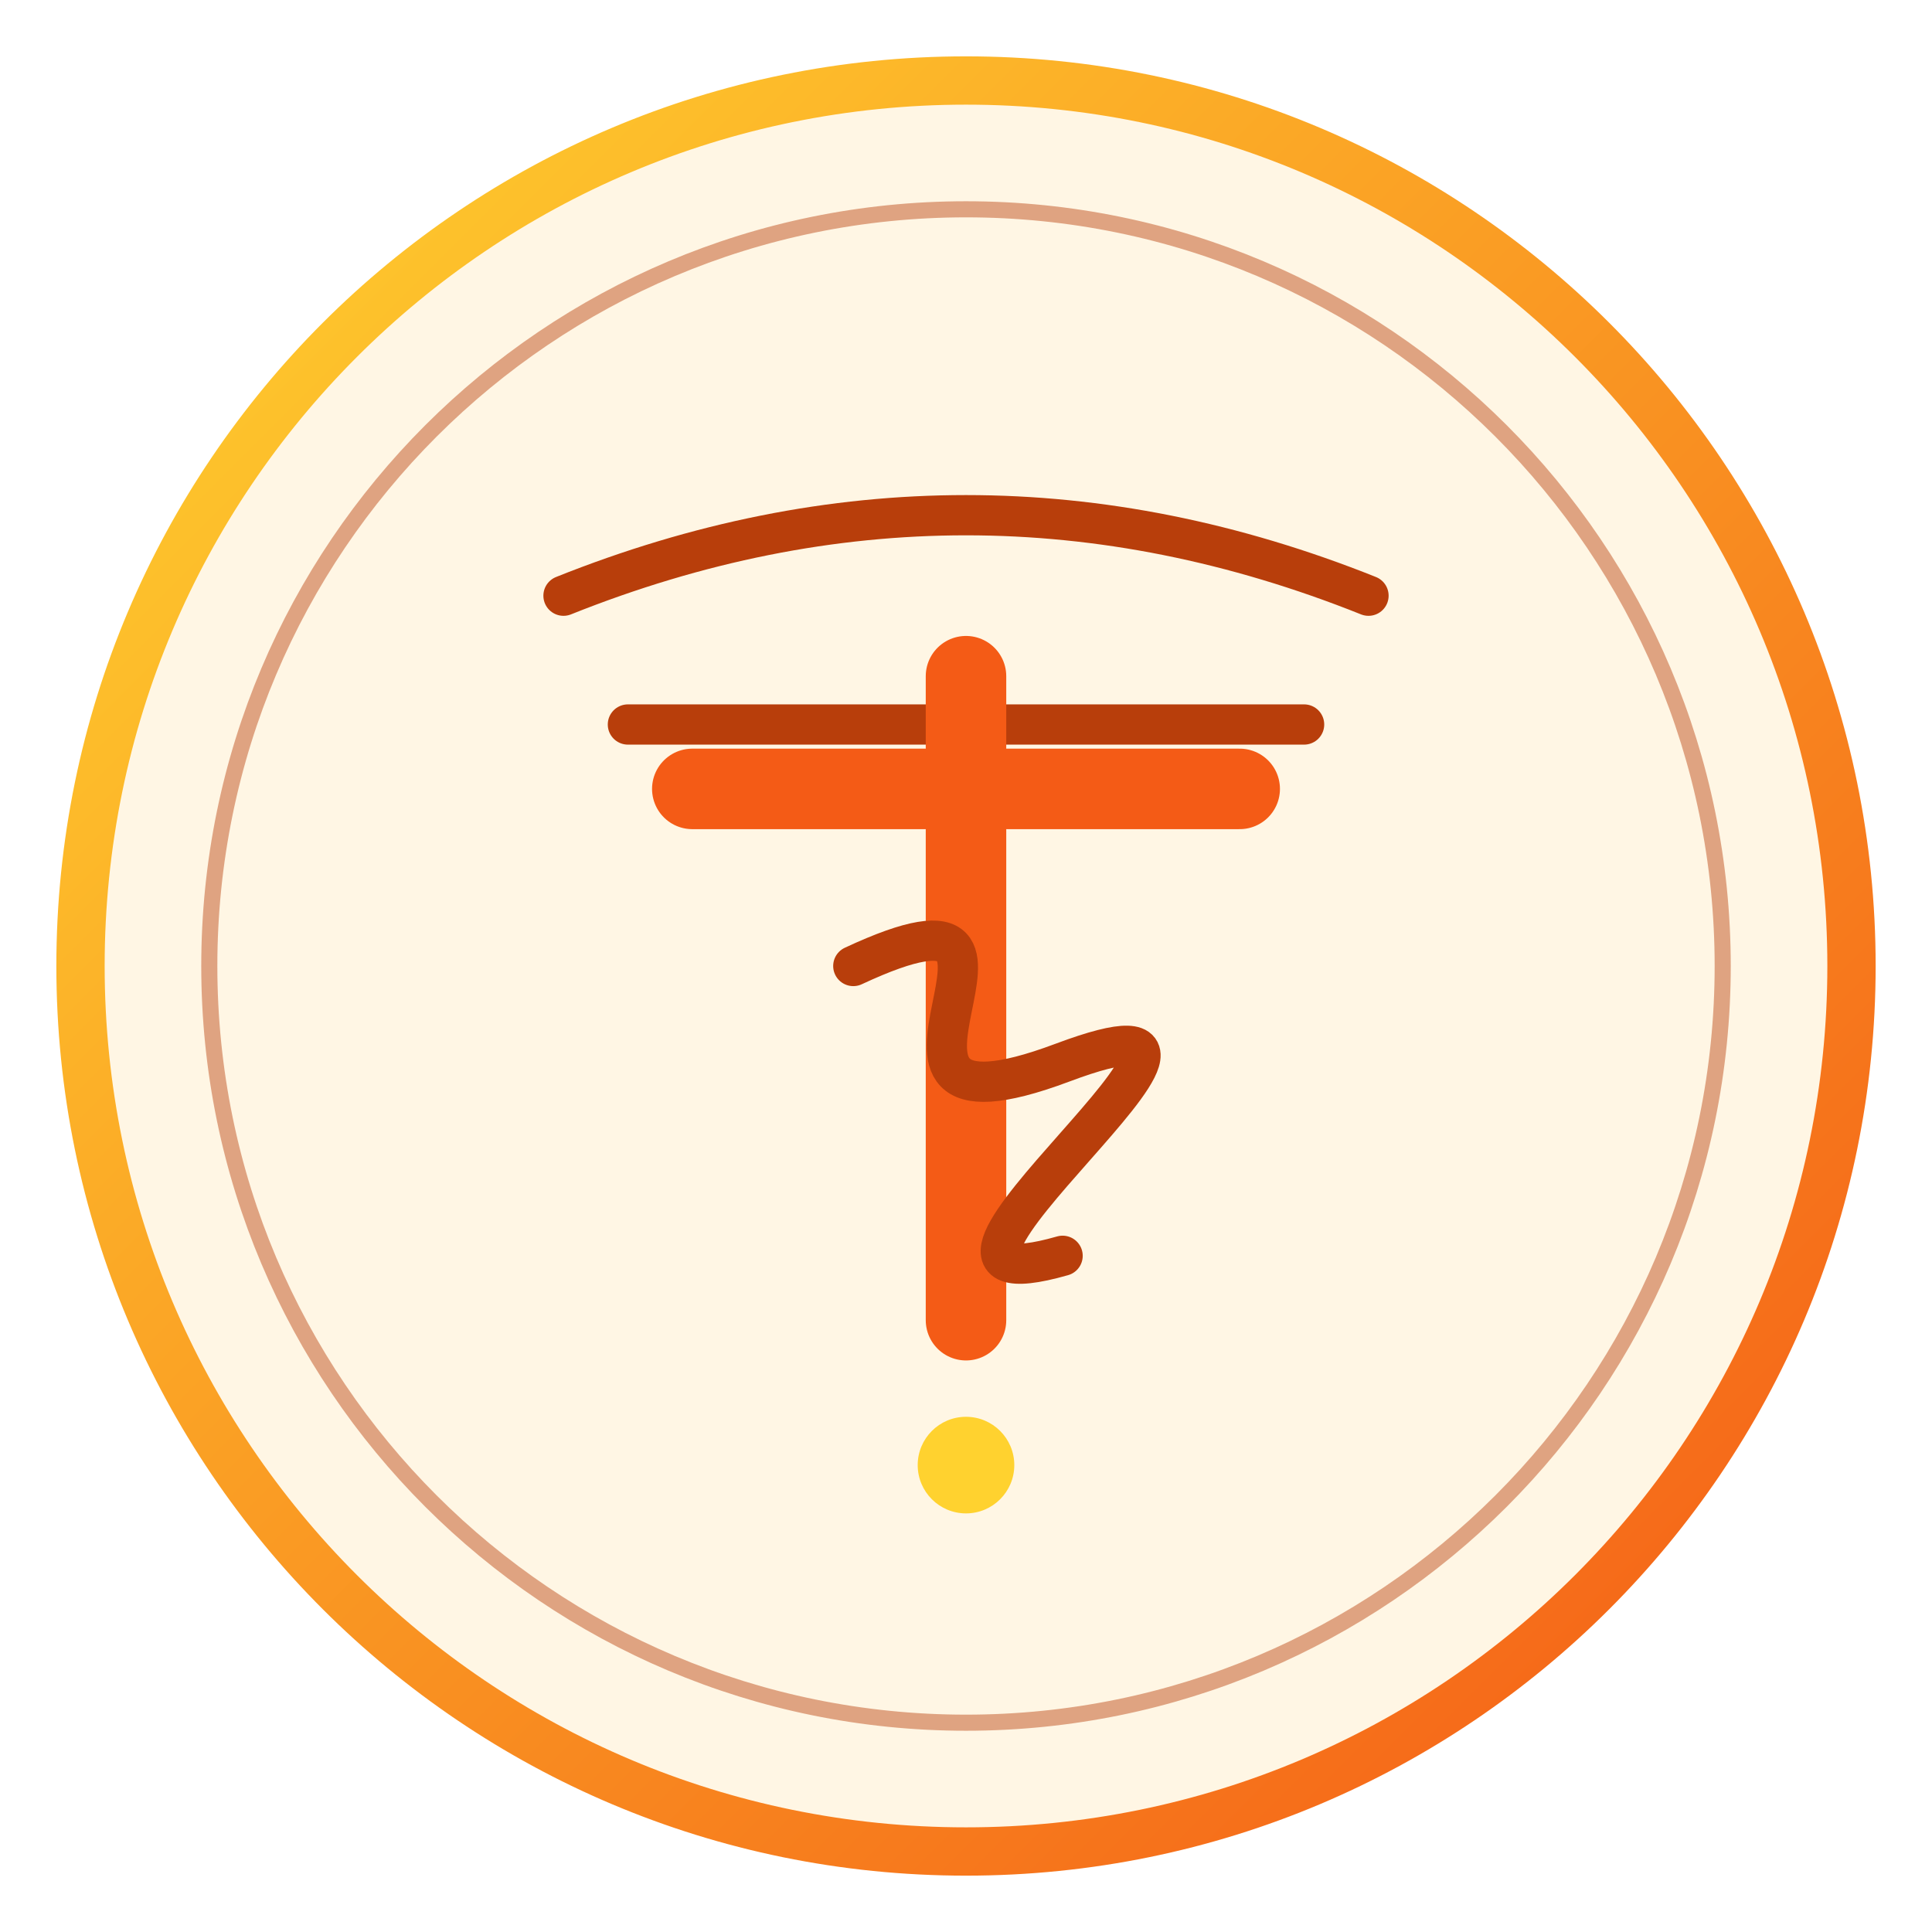
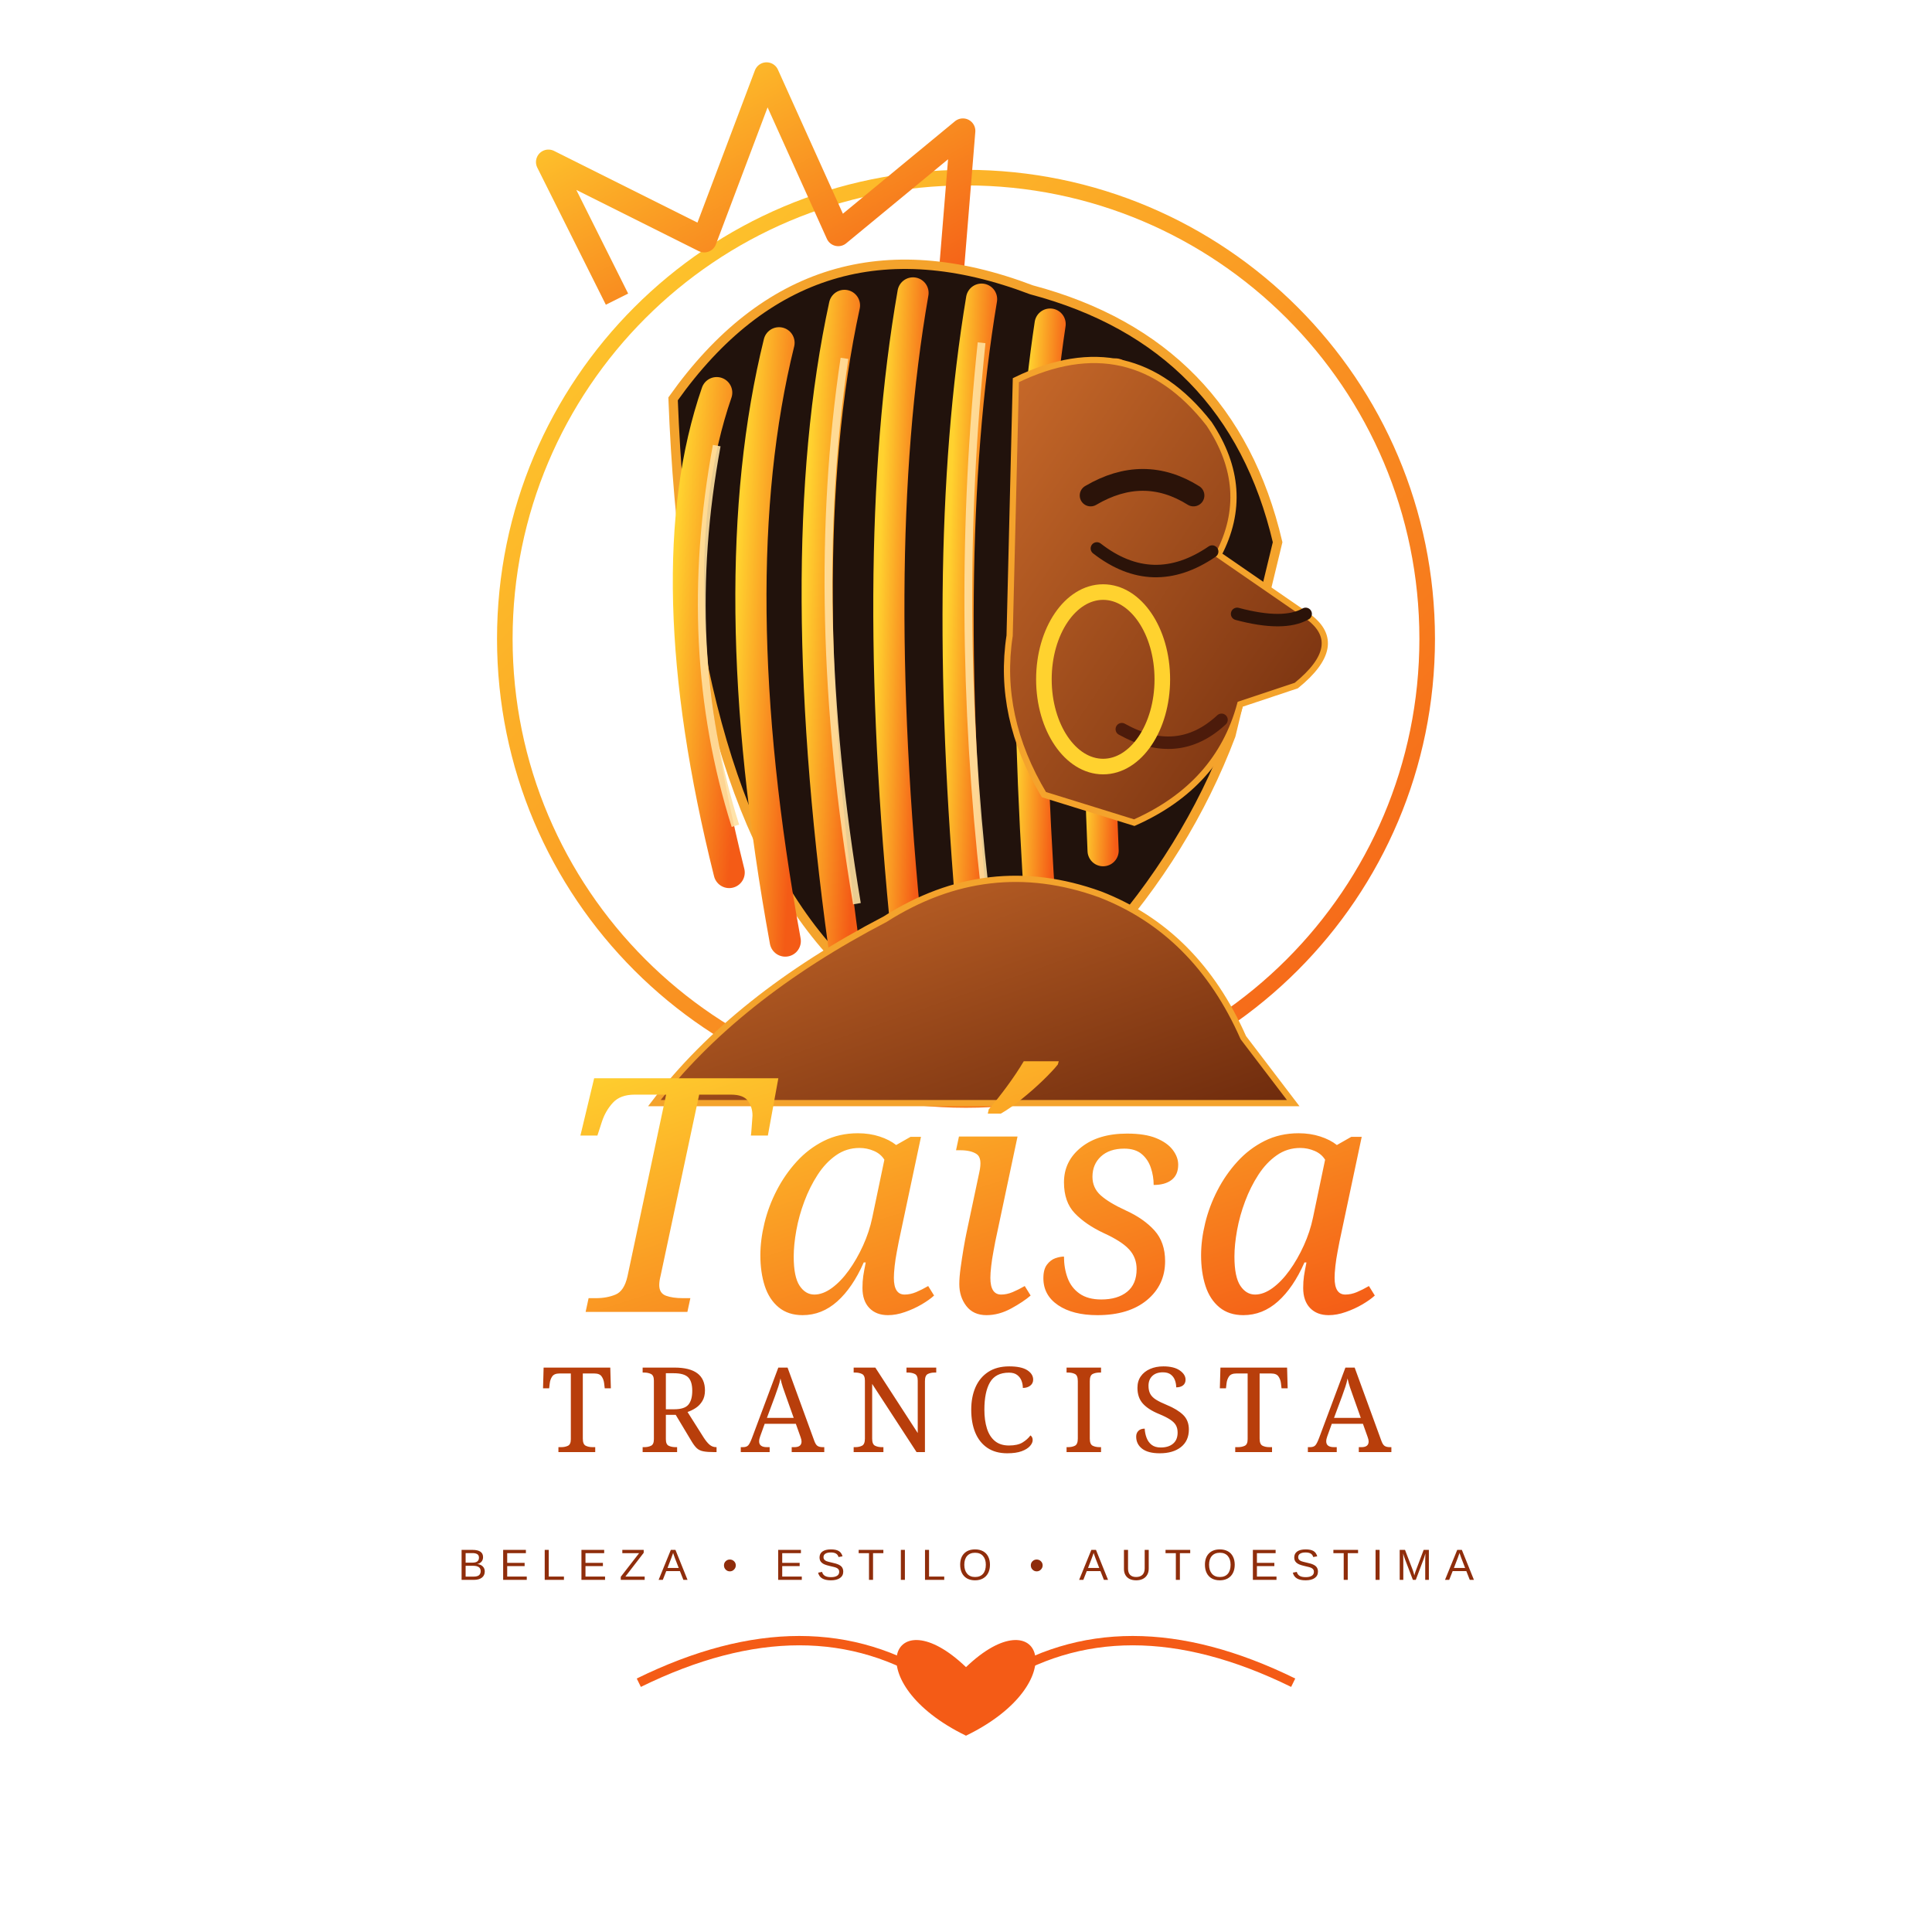
- <svg xmlns="http://www.w3.org/2000/svg" viewBox="0 0 120 120" role="img" aria-labelledby="title desc">
+ <svg xmlns="http://www.w3.org/2000/svg" viewBox="0 0 620 620" role="img" aria-labelledby="title desc">
  <defs>
-     <linearGradient id="g" x1="0" y1="0" x2="1" y2="1">
-       <stop offset="0" stop-color="#FFD22F" />
+     <linearGradient id="gold" x1="0" y1="0" x2="1" y2="1">
+       <stop stop-color="#FFD22F" />
      <stop offset="1" stop-color="#F45B16" />
    </linearGradient>
+     <linearGradient id="skin" x1="0" y1="0" x2="1" y2="1">
+       <stop stop-color="#C96A2A" />
+       <stop offset="1" stop-color="#6E2B0D" />
+     </linearGradient>
  </defs>
-   <circle cx="60" cy="60" r="55" fill="#FFF6E4" stroke="url(#g)" stroke-width="3" />
-   <circle cx="60" cy="60" r="47" fill="none" stroke="#B83E0B" stroke-opacity=".45" stroke-width="1" />
-   <path d="M35 37 Q60 27 85 37 M39 45 H81" fill="none" stroke="#B83E0B" stroke-width="2.5" stroke-linecap="round" />
-   <path d="M60 42 V82" stroke="#F45B16" stroke-width="5" stroke-linecap="round" />
-   <path d="M43 49 H77" stroke="#F45B16" stroke-width="5" stroke-linecap="round" />
-   <path d="M53 60 C68 53 50 72 66 66 S52 82 66 78" fill="none" stroke="#B83E0B" stroke-width="2.5" stroke-linecap="round" />
-   <circle cx="60" cy="91" r="3" fill="#FFD22F" />
+   <circle cx="310" cy="205" r="148" fill="none" stroke="url(#gold)" stroke-width="5" />
+   <path d="M198 96 L176 52 L226 77 L246 24 L269 75 L309 42 L305 91" fill="none" stroke="url(#gold)" stroke-width="8" stroke-linejoin="round" />
+   <path d="M216 128 Q260 66 331 93 Q395 110 410 174 L395 236 Q381 273 353 304 L269 308 Q221 258 216 128Z" fill="#21120C" stroke="#F4A32C" stroke-width="3" />
+   <g fill="none" stroke="url(#gold)" stroke-width="10" stroke-linecap="round">
+     <path d="M230 126 Q210 184 234 280" />
+     <path d="M250 110 Q231 187 252 302" />
+     <path d="M271 98 Q253 181 272 312" />
+     <path d="M293 94 Q278 180 292 310" />
+     <path d="M315 96 Q301 180 313 306" />
+     <path d="M337 104 Q326 177 334 294" />
+     <path d="M358 120 Q350 180 354 273" />
+   </g>
+   <g fill="none" stroke="#FFE0A0" stroke-width="2.5" opacity=".9">
+     <path d="M230 143 Q218 208 236 265" />
+     <path d="M271 115 Q259 195 275 290" />
+     <path d="M315 110 Q306 196 316 285" />
+   </g>
+   <path d="M326 122 Q363 104 388 136 Q402 157 391 178 L420 198 Q432 207 416 220 L398 226 Q391 252 364 264 L335 255 Q320 230 324 204Z" fill="url(#skin)" stroke="#F4A32C" stroke-width="2" />
+   <path d="M350 159 Q367 149 383 159" fill="none" stroke="#2B1309" stroke-width="7" stroke-linecap="round" />
+   <path d="M352 176 Q370 190 389 177" fill="none" stroke="#2B1309" stroke-width="4" stroke-linecap="round" />
+   <path d="M397 197 Q412 201 419 197" fill="none" stroke="#2B1309" stroke-width="4" stroke-linecap="round" />
+   <path d="M392 231 Q378 244 360 234" fill="none" stroke="#4C1B0B" stroke-width="4" stroke-linecap="round" />
+   <ellipse cx="354" cy="218" rx="19" ry="28" fill="none" stroke="#FFD22F" stroke-width="5" />
+   <path d="M284 295 Q317 274 353 287 Q384 299 399 333 L415 354 L210 354 Q236 320 284 295Z" fill="url(#skin)" stroke="#F4A32C" stroke-width="2" />
+   <text x="310" y="421" text-anchor="middle" font-family="Georgia,serif" font-size="105" font-style="italic" fill="url(#gold)">Taísa</text>
+   <path d="M87 447 H182 M438 447 H533" stroke="url(#gold)" stroke-width="3" />
+   <text x="310" y="466" text-anchor="middle" font-family="Georgia,serif" font-size="38" letter-spacing="8" fill="#B83E0B">TRANCISTA</text>
+   <text x="310" y="507" text-anchor="middle" font-family="Arial,sans-serif" font-size="14" letter-spacing="4" fill="#8F2D0B">BELEZA • ESTILO • AUTOESTIMA</text>
+   <path d="M205 540 Q260 513 301 540 Q310 548 319 540 Q360 513 415 540" fill="none" stroke="#F45B16" stroke-width="3" />
+   <path d="M310 535 C286 512 275 540 310 557 C345 540 334 512 310 535Z" fill="#F45B16" />
</svg>
